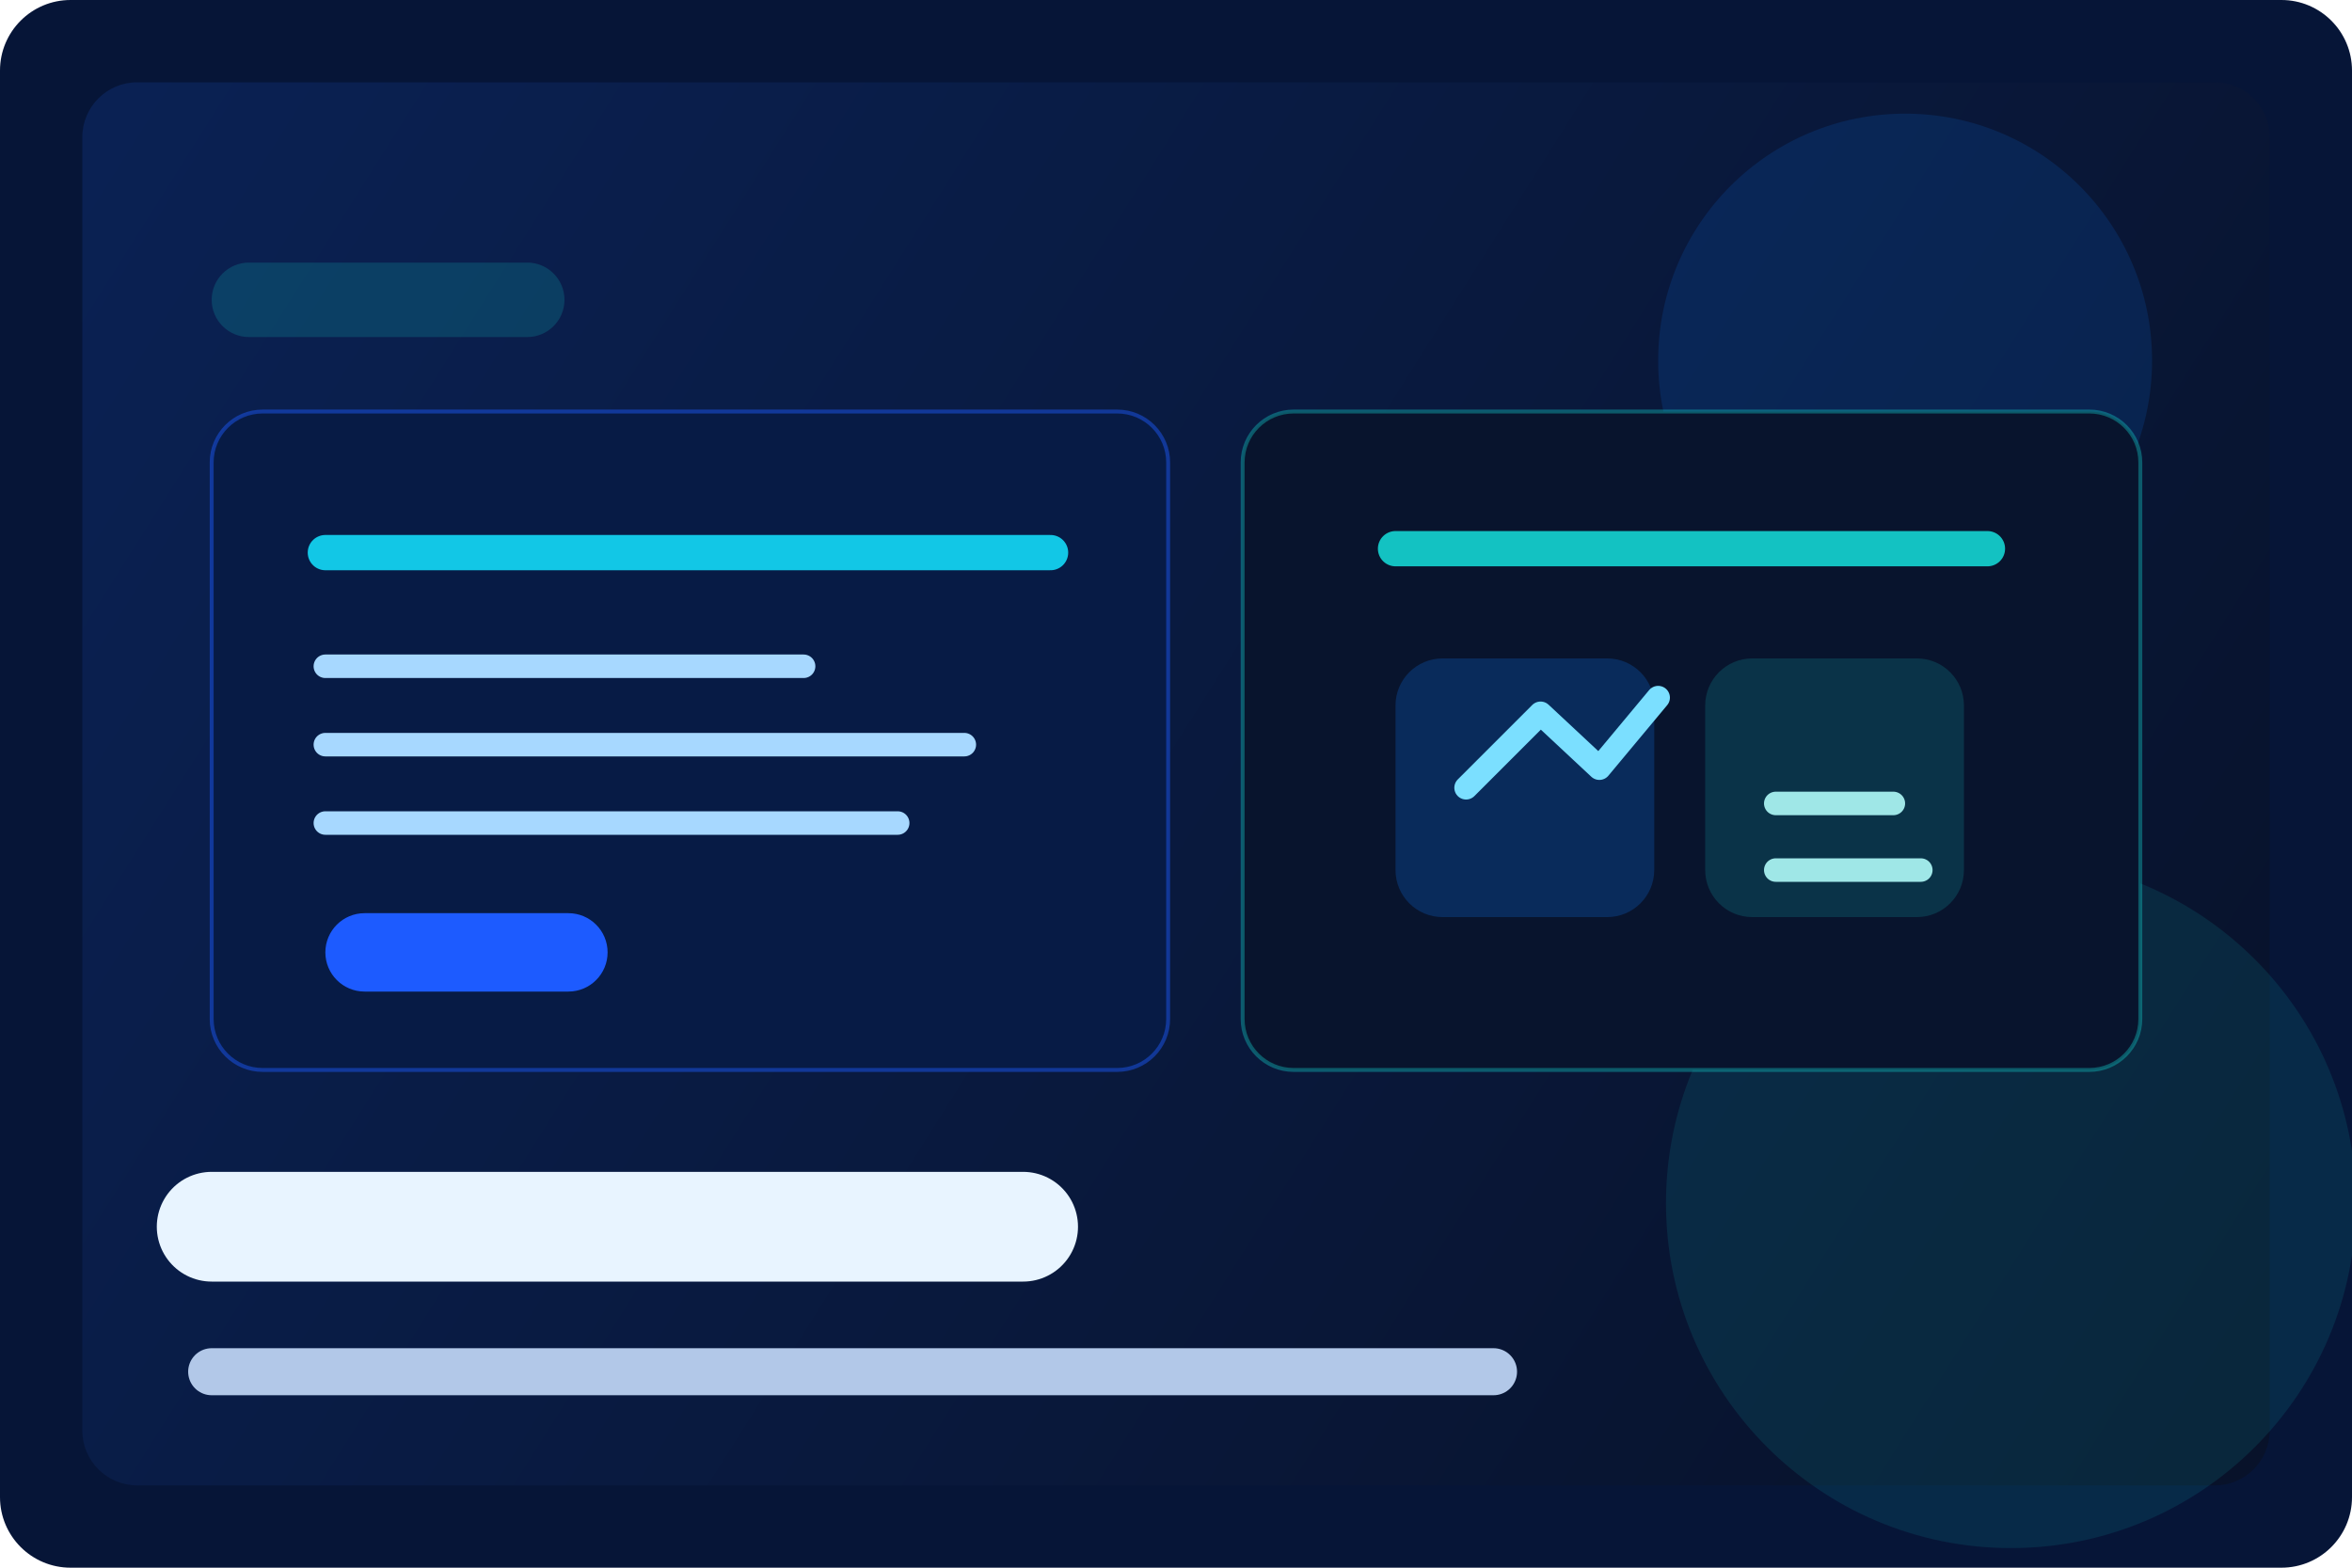
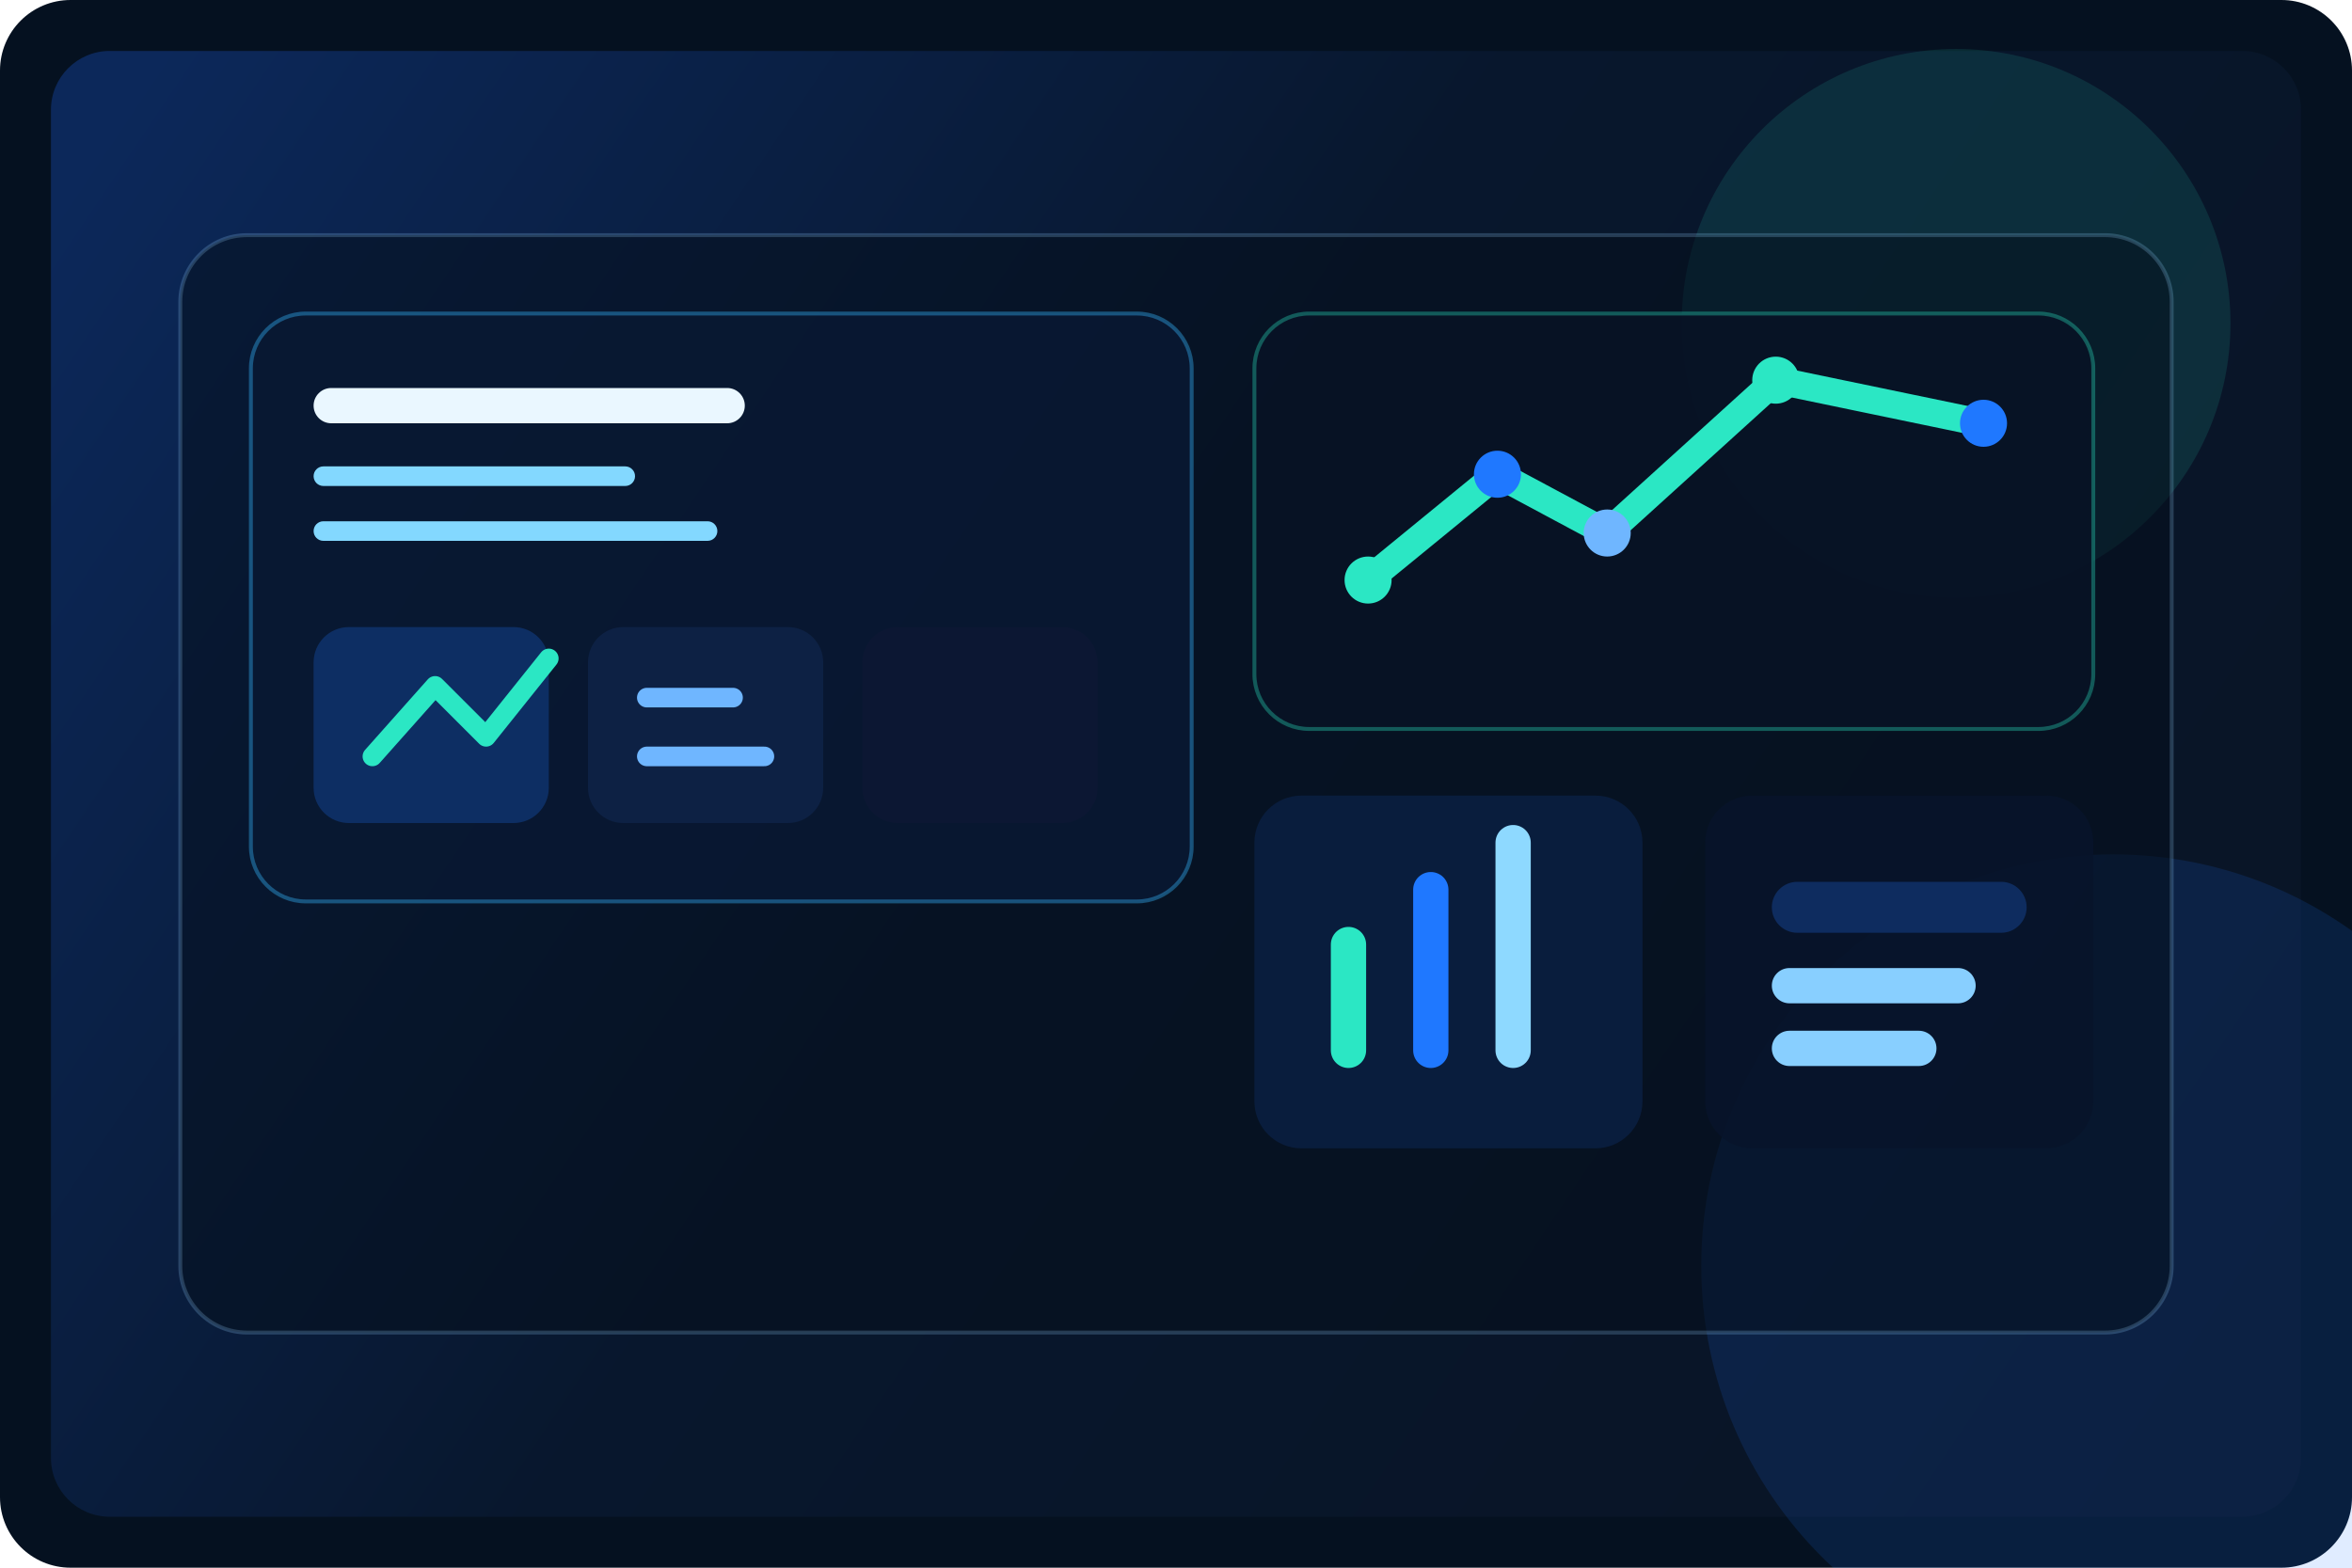
<svg xmlns="http://www.w3.org/2000/svg" width="1200" height="800" viewBox="0 0 1200 800" fill="none">
-   <rect width="1200" height="800" rx="36" fill="#061537" />
-   <rect x="42" y="42" width="1116" height="716" rx="28" fill="url(#paint0_linear_1_1)" />
-   <circle cx="972" cy="184" r="126" fill="#0E7CFF" fill-opacity="0.14" />
-   <circle cx="1026" cy="614" r="176" fill="#13C2C2" fill-opacity="0.12" />
-   <rect x="108" y="134" width="180" height="38" rx="19" fill="#13C2C2" fill-opacity="0.2" />
-   <path d="M108 236C108 221.641 119.641 210 134 210H570C584.359 210 596 221.641 596 236V520C596 534.359 584.359 546 570 546H134C119.641 546 108 534.359 108 520V236Z" fill="#071B45" stroke="#1D5BFF" stroke-opacity="0.45" stroke-width="2" />
-   <path d="M634 236C634 221.641 645.641 210 660 210H1066C1080.36 210 1092 221.641 1092 236V520C1092 534.359 1080.36 546 1066 546H660C645.641 546 634 534.359 634 520V236Z" fill="#08142D" stroke="#13C2C2" stroke-opacity="0.4" stroke-width="2" />
-   <path d="M166 282H536" stroke="#12C7E6" stroke-width="18" stroke-linecap="round" />
-   <path d="M166 340H410" stroke="#A7D8FF" stroke-width="12" stroke-linecap="round" />
-   <path d="M166 380H492" stroke="#A7D8FF" stroke-width="12" stroke-linecap="round" />
-   <path d="M166 420H458" stroke="#A7D8FF" stroke-width="12" stroke-linecap="round" />
-   <rect x="166" y="466" width="144" height="40" rx="20" fill="#1D5BFF" />
-   <path d="M712 280H1014" stroke="#13C2C2" stroke-width="18" stroke-linecap="round" />
-   <rect x="712" y="336" width="132" height="132" rx="24" fill="#0E7CFF" fill-opacity="0.22" />
-   <rect x="870" y="336" width="132" height="132" rx="24" fill="#13C2C2" fill-opacity="0.18" />
-   <path d="M748 402L786 364L816 392L846 356" stroke="#7BDFFF" stroke-width="12" stroke-linecap="round" stroke-linejoin="round" />
-   <path d="M906 410H966" stroke="#9FE7E7" stroke-width="12" stroke-linecap="round" />
-   <path d="M906 444H980" stroke="#9FE7E7" stroke-width="12" stroke-linecap="round" />
-   <path d="M108 626H522" stroke="#E8F4FF" stroke-width="56" stroke-linecap="round" />
-   <path d="M108 700H762" stroke="#B2C8E8" stroke-width="24" stroke-linecap="round" />
+   <rect width="1200" height="800" rx="36" fill="#051120" />
+   <rect x="26" y="26" width="1148" height="748" rx="30" fill="url(#bg1)" />
+   <circle cx="998" cy="165" r="140" fill="#2BE7C4" fill-opacity=".12" />
+   <circle cx="1078" cy="646" r="210" fill="#1F78FF" fill-opacity=".14" />
+   <rect x="92" y="120" width="1016" height="560" rx="34" fill="rgba(5,15,28,.55)" stroke="rgba(151,209,255,.22)" stroke-width="2" />
+   <rect x="128" y="160" width="480" height="300" rx="28" fill="rgba(8,24,50,.88)" stroke="rgba(53,186,255,.38)" stroke-width="2" />
+   <rect x="160" y="198" width="220" height="18" rx="9" fill="#EAF7FF" />
+   <rect x="160" y="238" width="164" height="10" rx="5" fill="#83D8FF" />
+   <rect x="160" y="266" width="206" height="10" rx="5" fill="#83D8FF" />
+   <rect x="160" y="320" width="120" height="100" rx="18" fill="#0D2E63" />
+   <rect x="300" y="320" width="120" height="100" rx="18" fill="#0D2144" />
+   <rect x="440" y="320" width="120" height="100" rx="18" fill="#0C1733" />
+   <path d="M190 386L222 350L248 376L280 336" stroke="#2BE7C4" stroke-width="10" stroke-linecap="round" stroke-linejoin="round" />
+   <path d="M330 386H390" stroke="#6FB6FF" stroke-width="10" stroke-linecap="round" />
+   <path d="M330 356H374" stroke="#6FB6FF" stroke-width="10" stroke-linecap="round" />
+   <rect x="640" y="160" width="428" height="212" rx="28" fill="rgba(7,18,37,.9)" stroke="rgba(43,231,196,.34)" stroke-width="2" />
+   <path d="M698 296L764 242L820 272L906 194L1012 216" stroke="#2BE7C4" stroke-width="14" stroke-linecap="round" stroke-linejoin="round" />
+   <circle cx="698" cy="296" r="12" fill="#2BE7C4" />
+   <circle cx="764" cy="242" r="12" fill="#1F78FF" />
+   <circle cx="820" cy="272" r="12" fill="#6FB6FF" />
+   <circle cx="906" cy="194" r="12" fill="#2BE7C4" />
+   <circle cx="1012" cy="216" r="12" fill="#1F78FF" />
+   <rect x="640" y="406" width="198" height="180" rx="24" fill="rgba(10,31,66,.85)" />
+   <rect x="870" y="406" width="198" height="180" rx="24" fill="rgba(7,20,42,.88)" />
+   <path d="M688 536V482" stroke="#2BE7C4" stroke-width="18" stroke-linecap="round" />
+   <path d="M730 536V454" stroke="#1F78FF" stroke-width="18" stroke-linecap="round" />
+   <path d="M772 536V430" stroke="#8ED9FF" stroke-width="18" stroke-linecap="round" />
+   <rect x="904" y="450" width="130" height="26" rx="13" fill="#0E2C5F" />
+   <rect x="904" y="494" width="104" height="18" rx="9" fill="#88CFFF" />
+   <rect x="904" y="526" width="84" height="18" rx="9" fill="#88CFFF" />
  <defs>
-     <linearGradient id="paint0_linear_1_1" x1="45" y1="81" x2="1108" y2="752" gradientUnits="userSpaceOnUse">
-       <stop stop-color="#0A2153" />
-       <stop offset="1" stop-color="#08122A" />
+     <linearGradient id="bg1" x1="68" y1="46" x2="1124" y2="756" gradientUnits="userSpaceOnUse">
+       <stop stop-color="#0C285A" />
+       <stop offset=".45" stop-color="#08172D" />
+       <stop offset="1" stop-color="#091425" />
    </linearGradient>
  </defs>
</svg>
